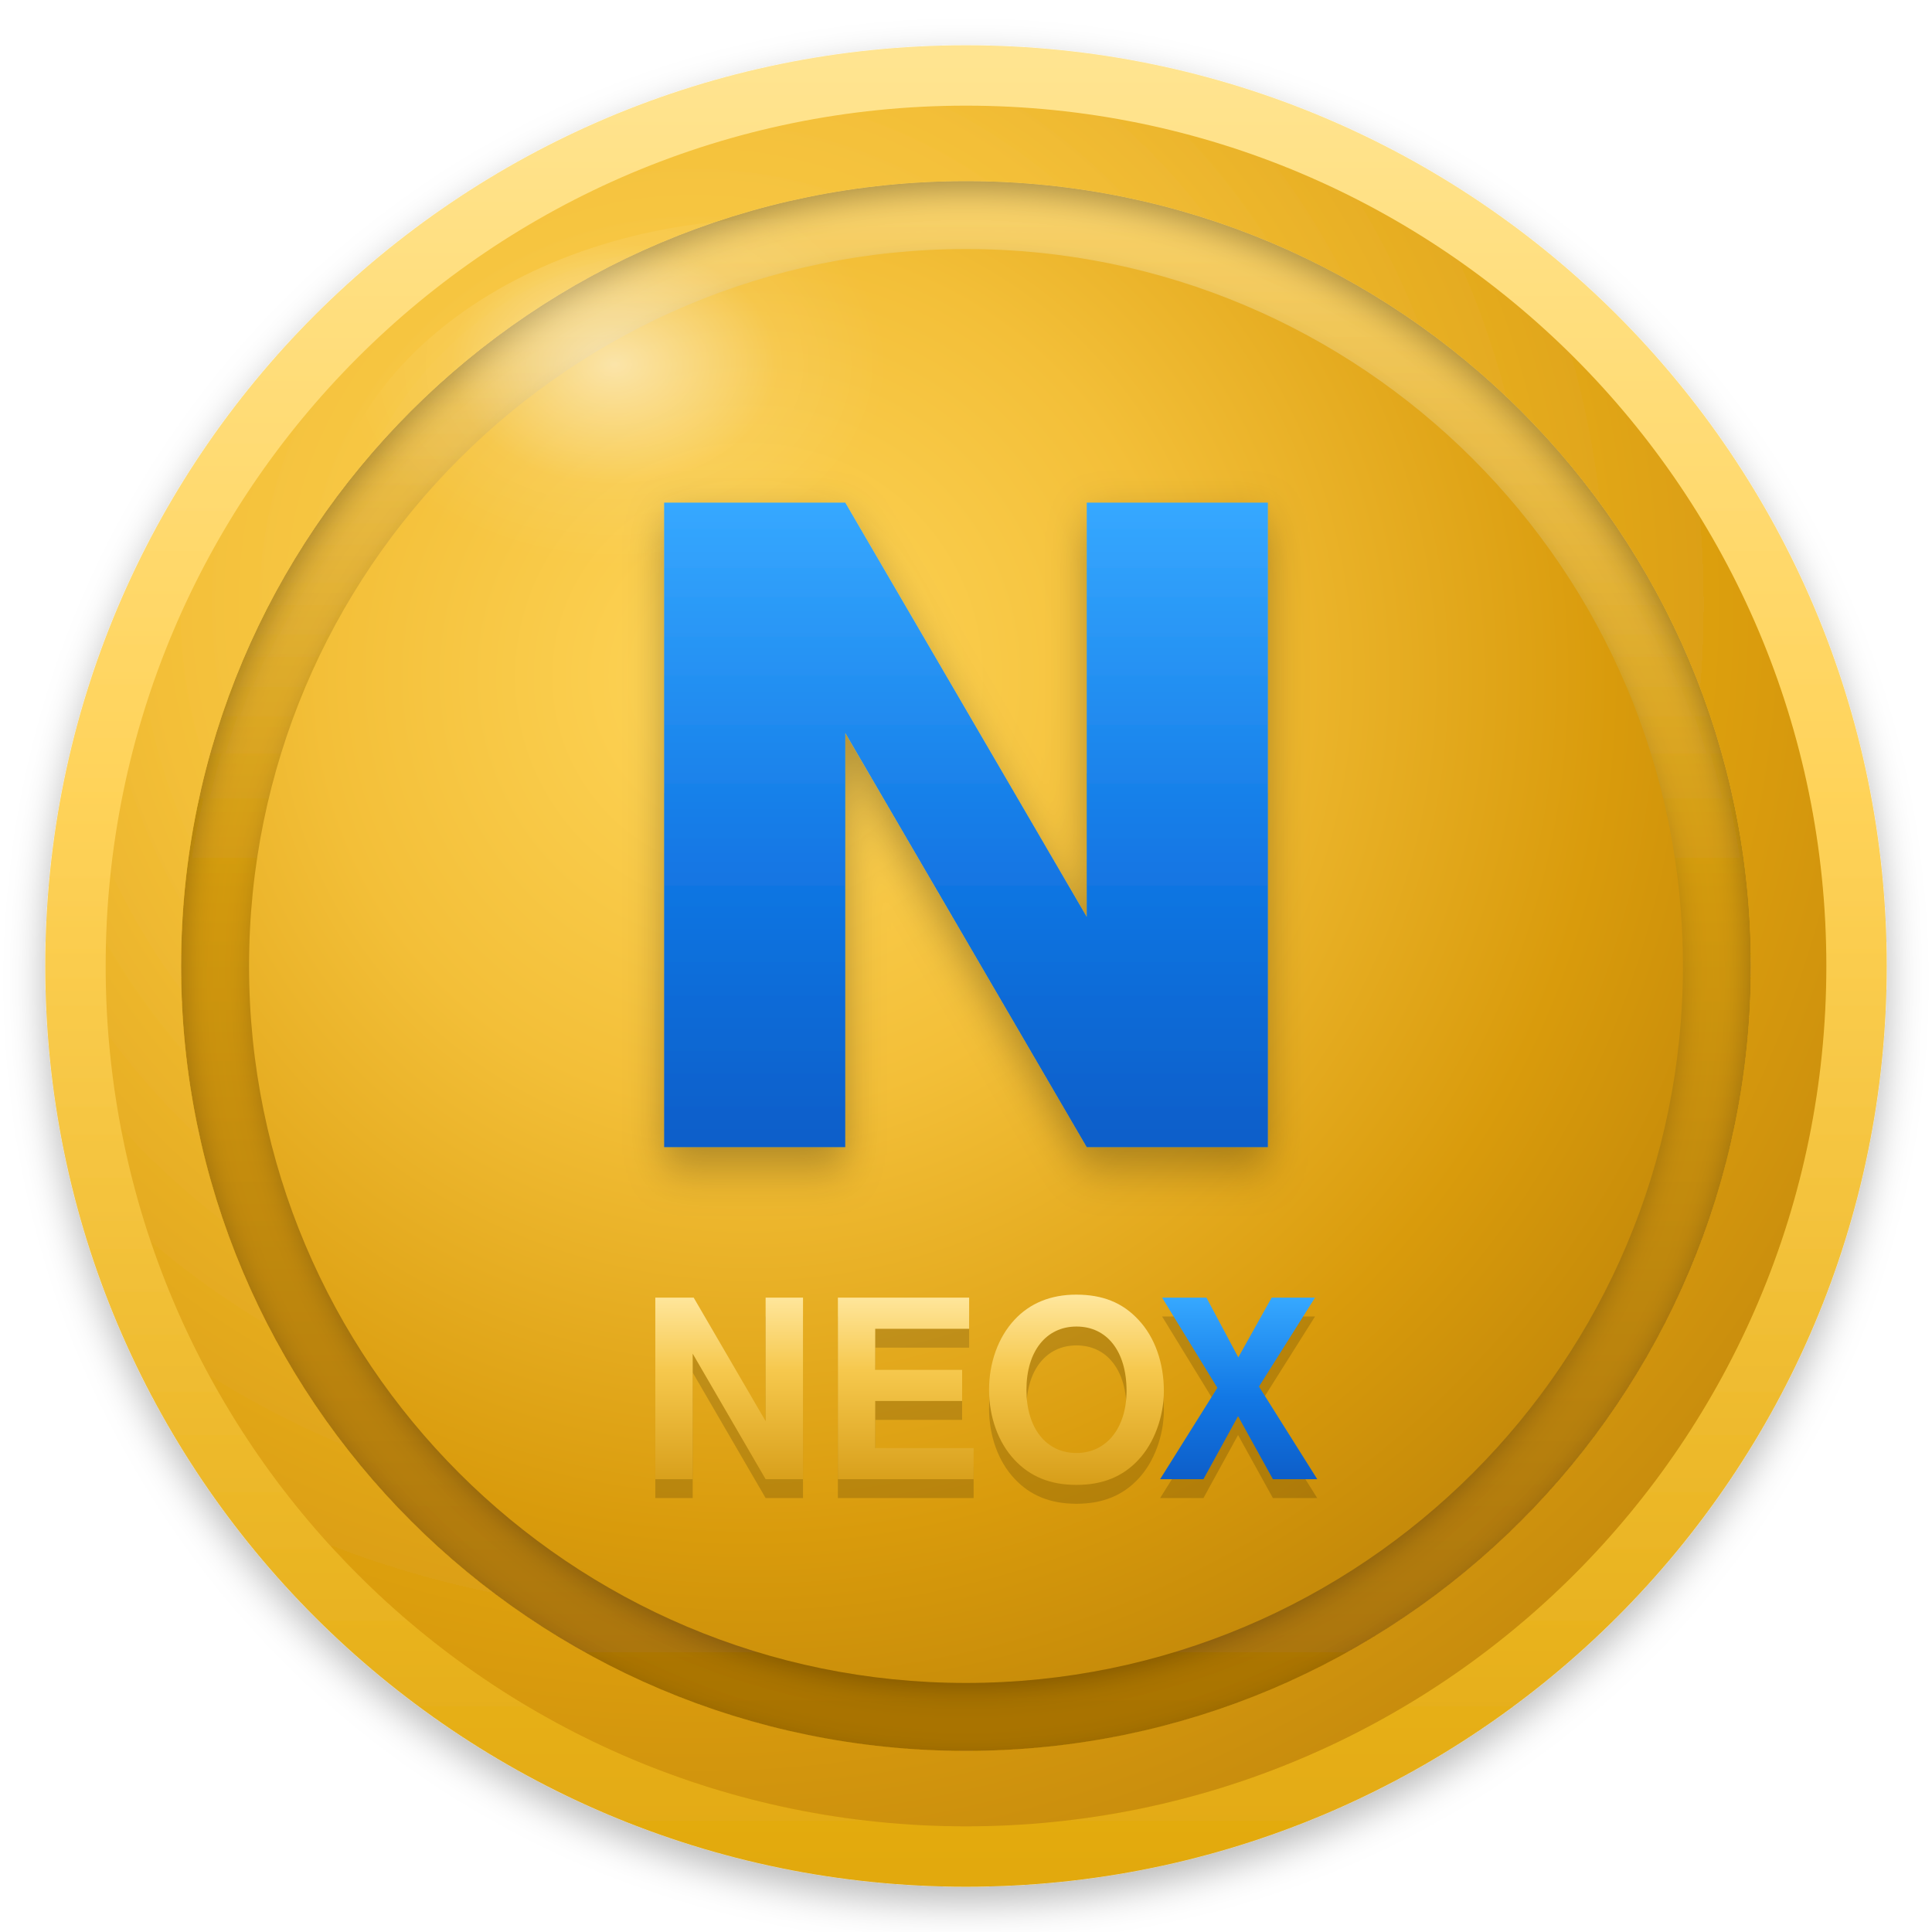
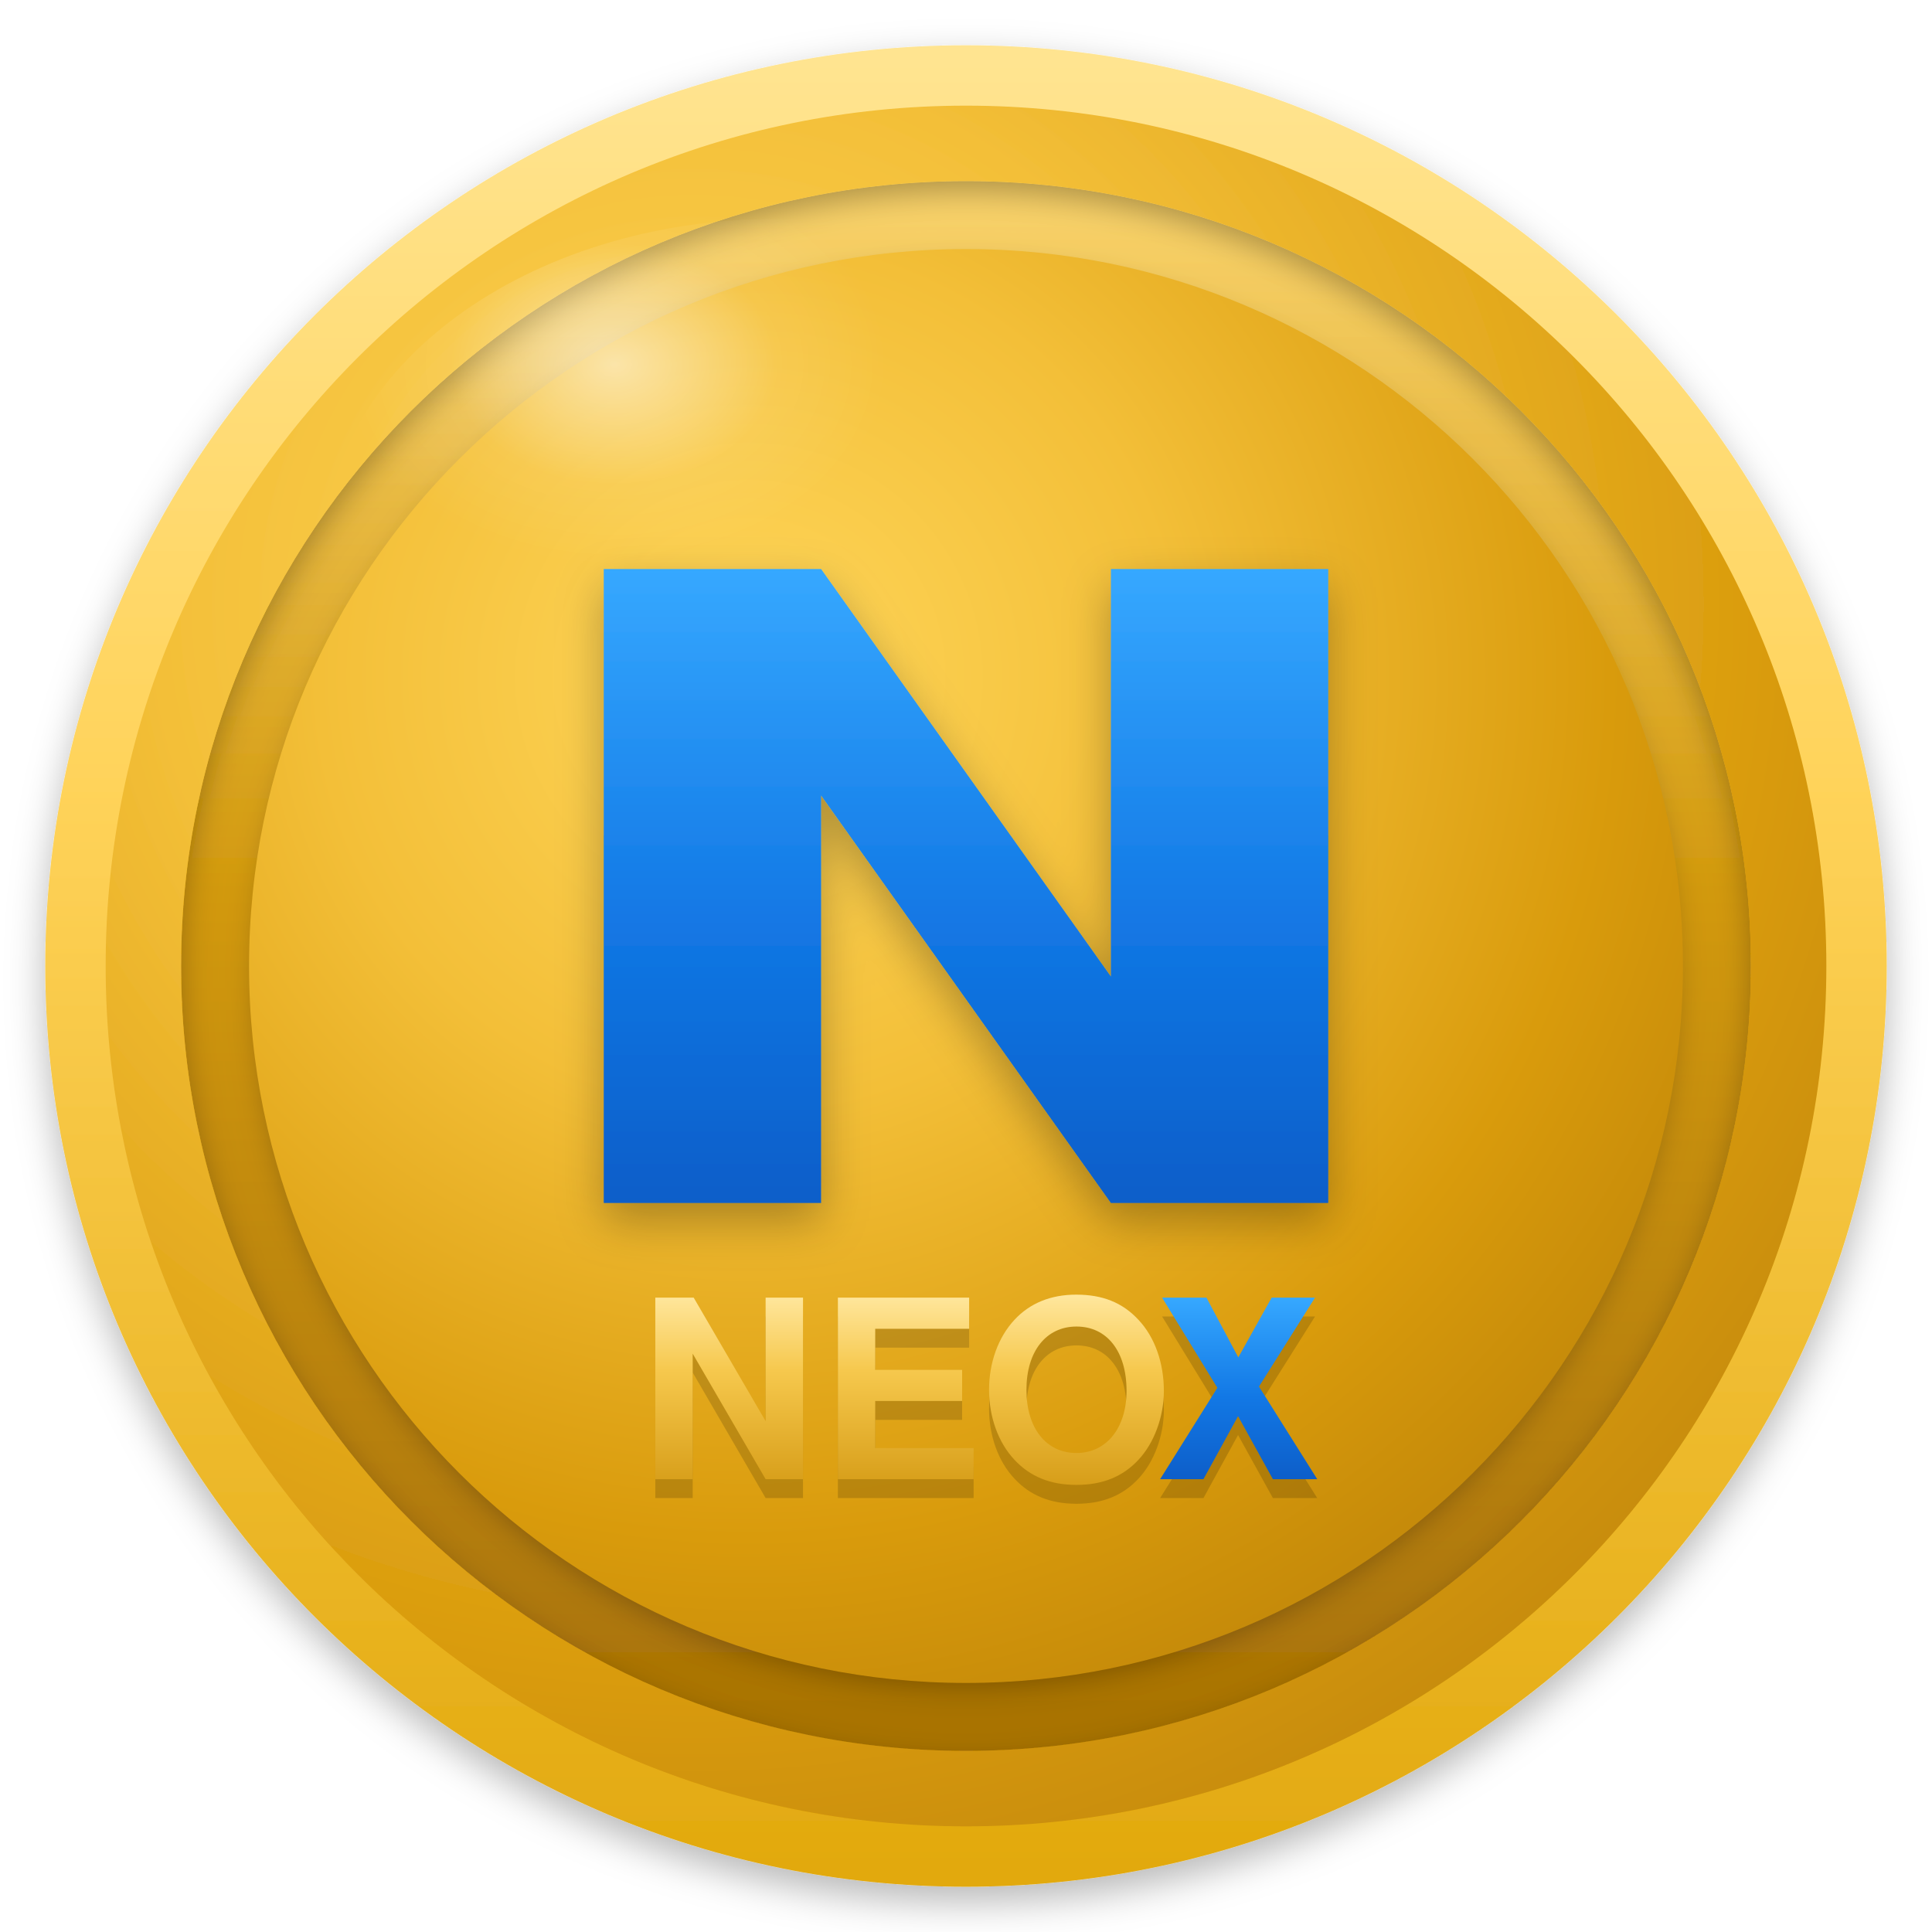
<svg xmlns="http://www.w3.org/2000/svg" viewBox="0 0 512 512" role="img" aria-label="NeoX Coin (fixed spacing)">
  <defs>
    <radialGradient id="goldRadial" cx="35%" cy="30%" r="85%">
      <stop offset="0%" stop-color="#ffd65a" />
      <stop offset="35%" stop-color="#f3bf38" />
      <stop offset="70%" stop-color="#d99b0c" />
      <stop offset="100%" stop-color="#b87f08" />
    </radialGradient>
    <linearGradient id="rimLight" x1="0" y1="0" x2="0" y2="1">
      <stop offset="0%" stop-color="#ffe490" />
      <stop offset="40%" stop-color="#ffd35a" />
      <stop offset="100%" stop-color="#e2a90e" />
    </linearGradient>
    <linearGradient id="innerRim" x1="0" y1="0" x2="0" y2="1">
      <stop offset="0%" stop-color="#f7d067" />
      <stop offset="45%" stop-color="#d2990d" />
      <stop offset="100%" stop-color="#a97306" />
    </linearGradient>
    <linearGradient id="blueGrad" x1="0" y1="0" x2="0" y2="1">
      <stop offset="0%" stop-color="#36a8ff" />
      <stop offset="55%" stop-color="#1278e5" />
      <stop offset="100%" stop-color="#0d5ec9" />
    </linearGradient>
    <linearGradient id="goldText" x1="0" y1="0" x2="0" y2="1">
      <stop offset="0%" stop-color="#ffe79e" />
      <stop offset="40%" stop-color="#f6c84d" />
      <stop offset="100%" stop-color="#d79e19" />
    </linearGradient>
    <filter id="softShadow" x="-30%" y="-30%" width="160%" height="160%">
      <feOffset dy="4" in="SourceAlpha" result="off" />
      <feGaussianBlur in="off" stdDeviation="5" result="blur" />
      <feColorMatrix in="blur" type="matrix" values="0 0 0 0 0                 0 0 0 0 0                 0 0 0 0 0                 0 0 0 .28 0" result="shadow" />
      <feMerge>
        <feMergeNode in="shadow" />
        <feMergeNode in="SourceGraphic" />
      </feMerge>
    </filter>
    <filter id="innerShadow" x="-50%" y="-50%" width="200%" height="200%">
      <feOffset dy="3" />
      <feGaussianBlur stdDeviation="4" result="g" />
      <feComposite in="g" in2="SourceAlpha" operator="arithmetic" k2="-1" k3="1" result="inner" />
      <feColorMatrix in="inner" type="matrix" values="0 0 0 0 0                 0 0 0 0 0                 0 0 0 0 0                 0 0 0 .55 0" />
      <feComposite in2="SourceGraphic" operator="over" />
    </filter>
    <radialGradient id="spec" cx="32%" cy="22%" r="30%">
      <stop offset="0%" stop-color="#fff" stop-opacity=".55" />
      <stop offset="60%" stop-color="#fff" stop-opacity=".08" />
      <stop offset="100%" stop-color="#fff" stop-opacity="0" />
    </radialGradient>
  </defs>
  <g filter="url(#softShadow)">
    <circle cx="256" cy="256" r="236" fill="url(#goldRadial)" />
    <circle cx="256" cy="256" r="236" fill="none" stroke="url(#rimLight)" stroke-width="16" />
    <circle cx="256" cy="256" r="198" fill="none" stroke="url(#innerRim)" stroke-width="20" filter="url(#innerShadow)" />
  </g>
  <circle cx="256" cy="256" r="190" fill="url(#goldRadial)" />
  <ellipse cx="206" cy="146" rx="120" ry="88" fill="url(#spec)" />
  <g transform="translate(0,-26)">
-     <g transform="translate(0,330) scale(1,1.22) translate(0,-330)">
+     <g transform="translate(256,256) scale(1.2) translate(-256,-256)">
      <path d="M176 190 L224 190 L288 280 L288 190 L336 190 L336 330 L288 330 L224 240 L224 330 L176 330 Z" fill="url(#blueGrad)" filter="url(#softShadow)" />
    </g>
  </g>
  <g font-family="Arial Black, Helvetica, Arial, sans-serif" font-weight="900" text-anchor="middle">
    <text x="240" y="397" font-size="66" opacity=".16" fill="#000">NEO</text>
    <text x="328" y="397" font-size="66" opacity=".16" fill="#000">X</text>
    <text x="240" y="392" font-size="66" fill="url(#goldText)">NEO</text>
    <text x="328" y="392" font-size="66" fill="url(#blueGrad)">X</text>
  </g>
</svg>
